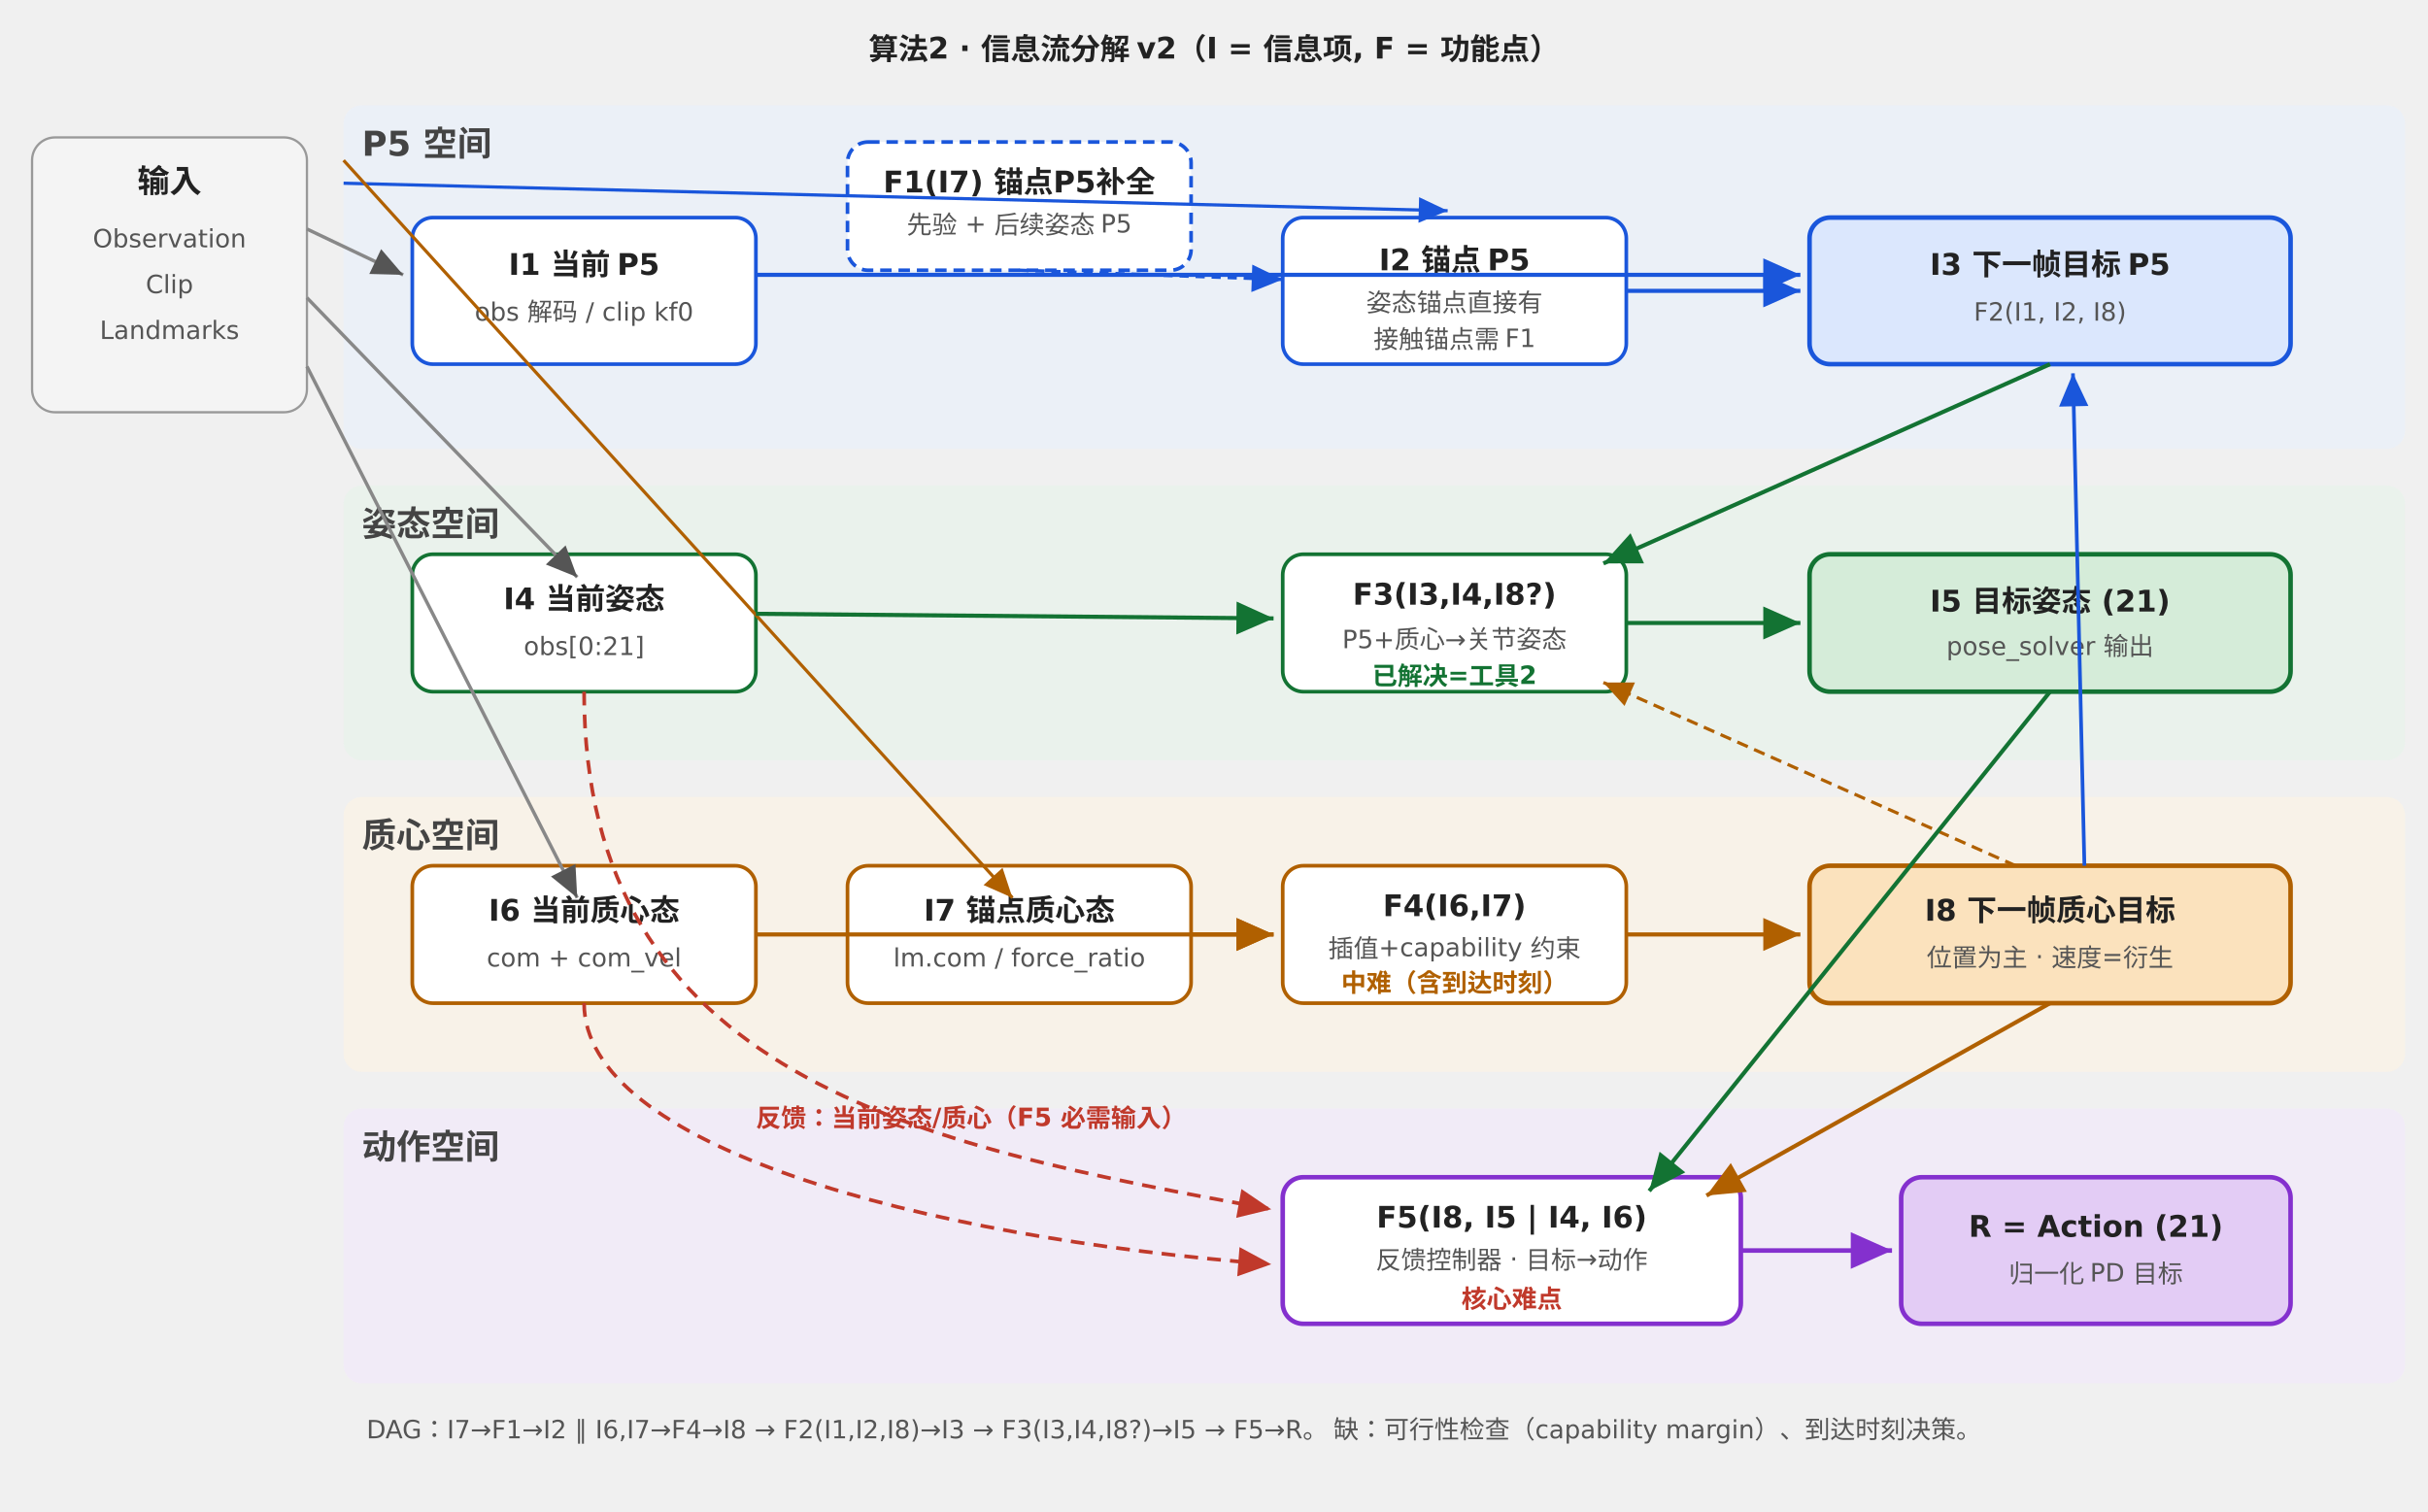
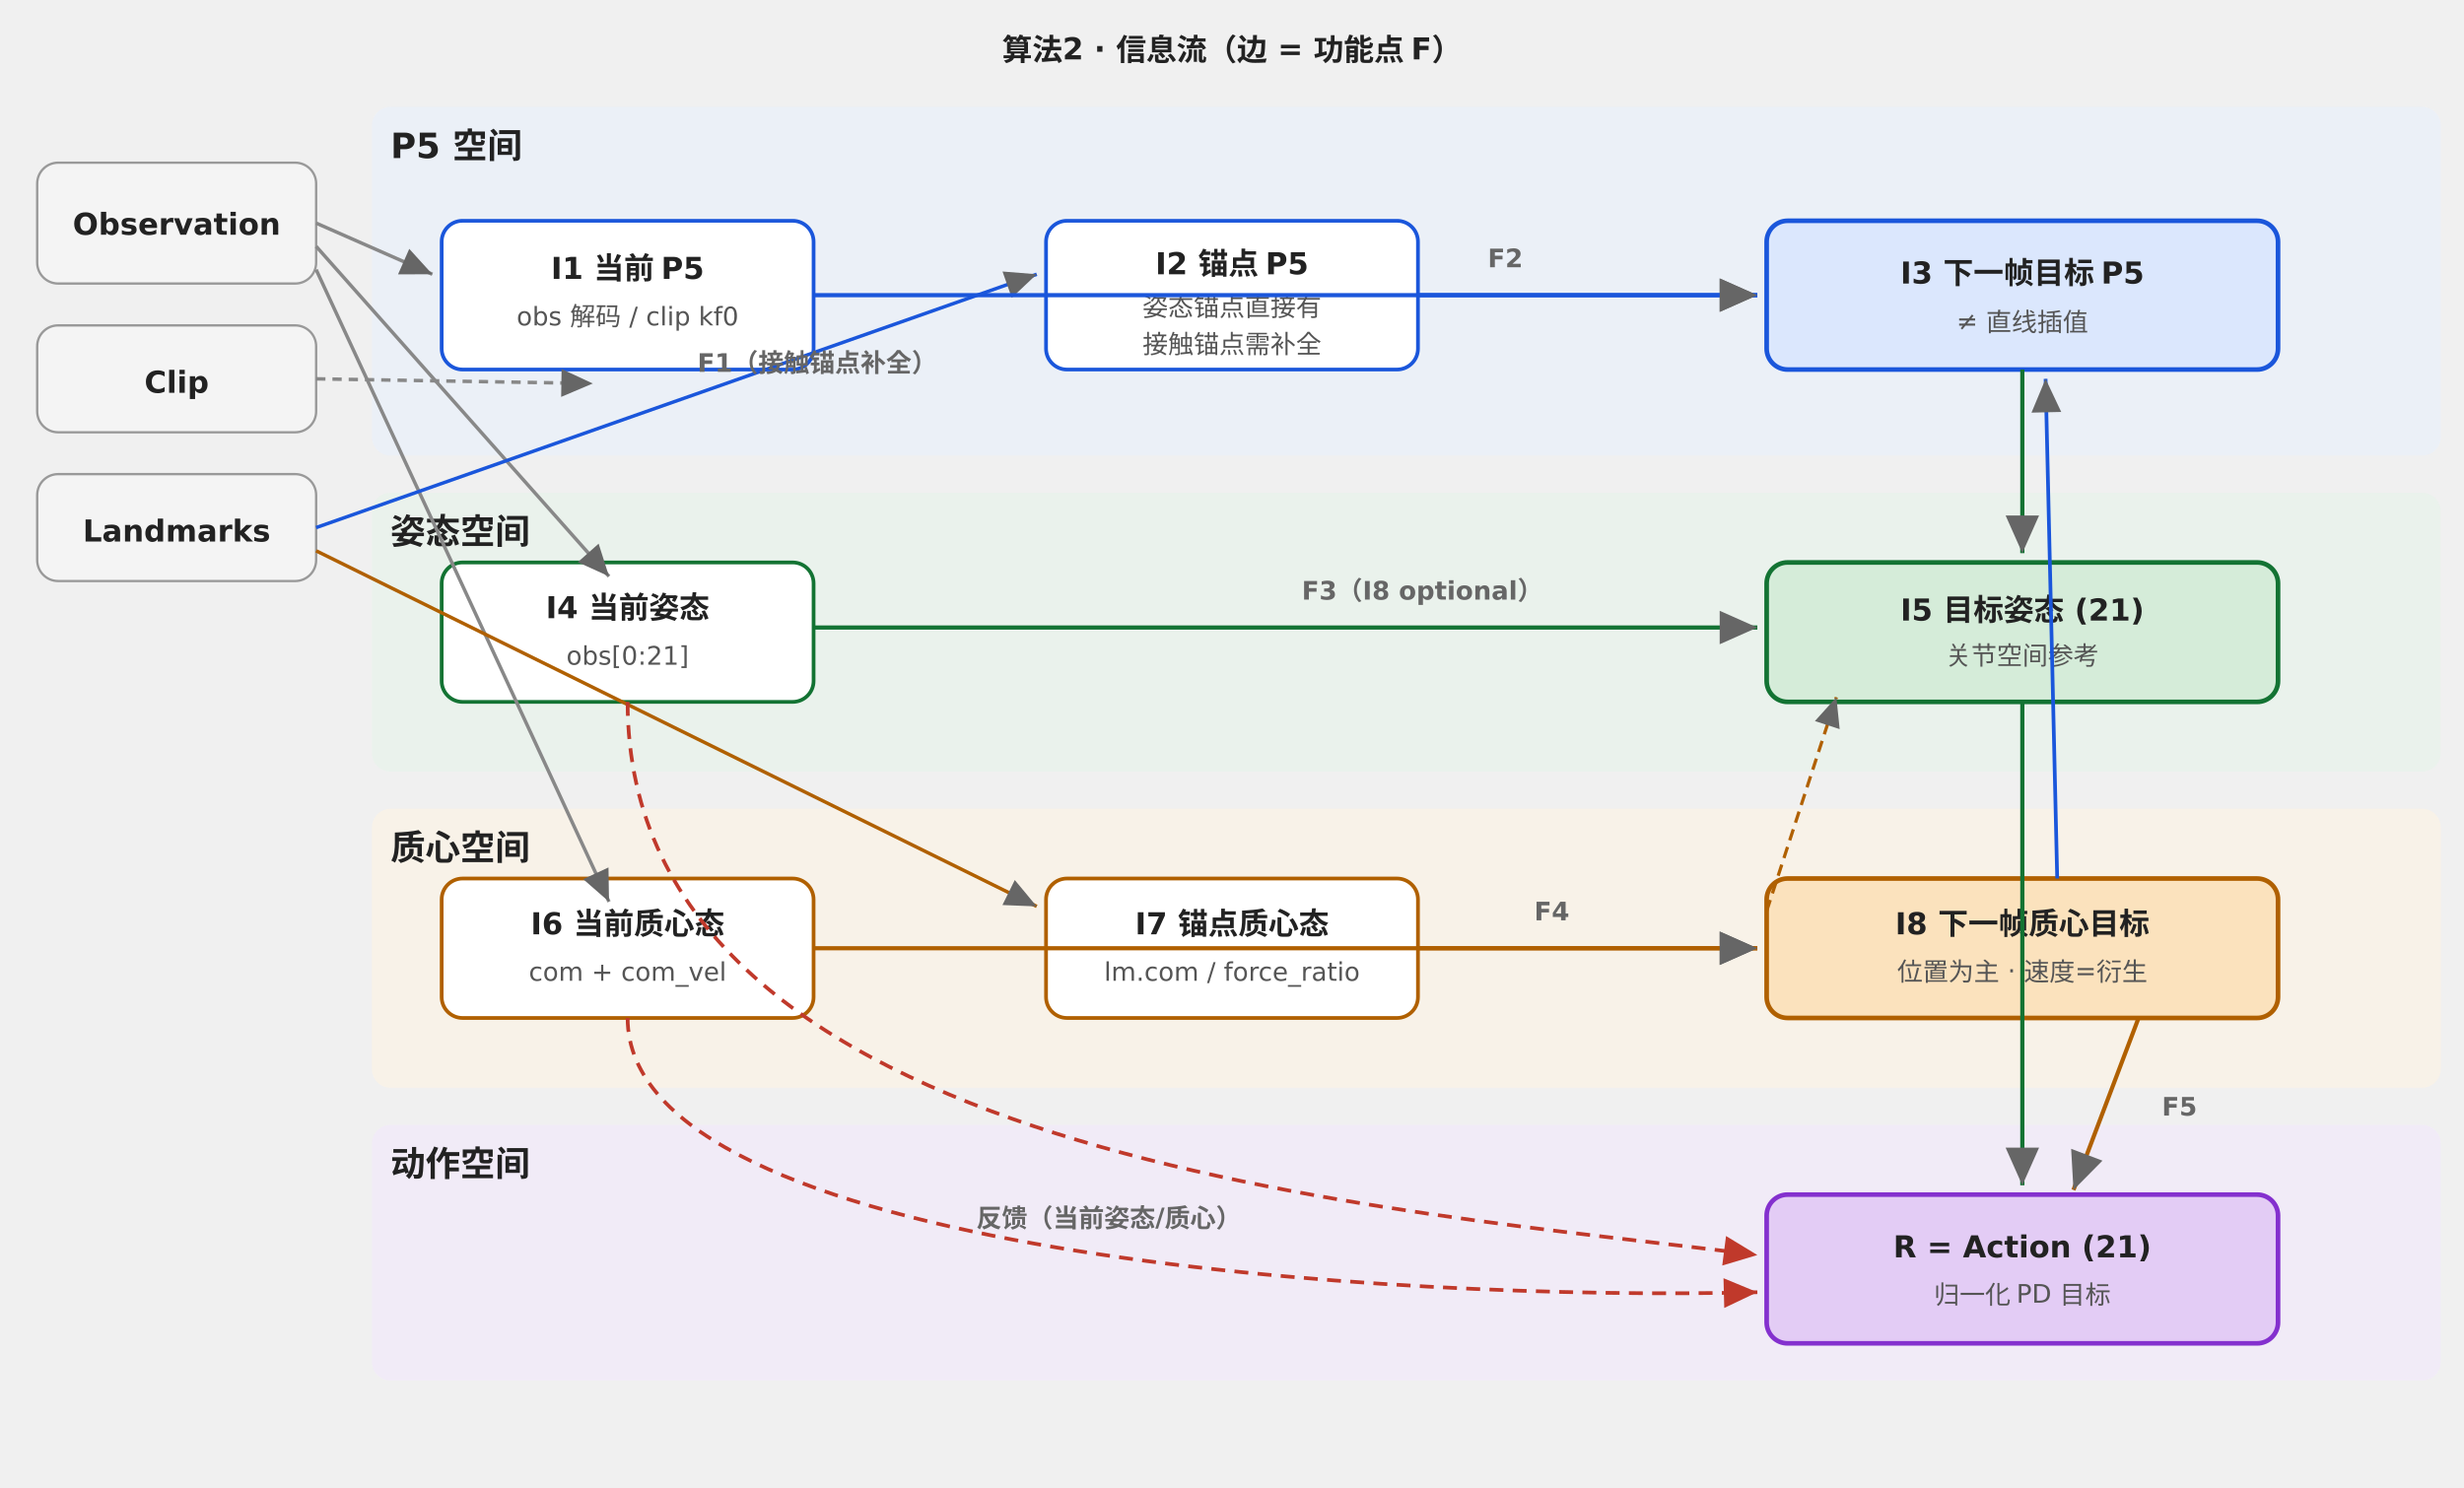
- <svg xmlns="http://www.w3.org/2000/svg" viewBox="0 0 1060 660" font-family="DejaVu Sans, sans-serif">
+ <svg xmlns="http://www.w3.org/2000/svg" viewBox="0 0 1060 640" font-family="DejaVu Sans, sans-serif">
  <defs>
    <marker id="arr" markerWidth="10" markerHeight="8" refX="9" refY="4" orient="auto" markerUnits="strokeWidth">
-       <path d="M0,0 L9,4 L0,8 z" fill="#555" />
+       <path d="M0,0 L9,4 L0,8 z" fill="#666" />
    </marker>
    <marker id="arrR" markerWidth="10" markerHeight="8" refX="9" refY="4" orient="auto" markerUnits="strokeWidth">
      <path d="M0,0 L9,4 L0,8 z" fill="#c0392b" />
    </marker>
-     <marker id="arrB" markerWidth="10" markerHeight="8" refX="9" refY="4" orient="auto" markerUnits="strokeWidth">
-       <path d="M0,0 L9,4 L0,8 z" fill="#1a56db" />
-     </marker>
-     <marker id="arrG" markerWidth="10" markerHeight="8" refX="9" refY="4" orient="auto" markerUnits="strokeWidth">
-       <path d="M0,0 L9,4 L0,8 z" fill="#137333" />
-     </marker>
-     <marker id="arrO" markerWidth="10" markerHeight="8" refX="9" refY="4" orient="auto" markerUnits="strokeWidth">
-       <path d="M0,0 L9,4 L0,8 z" fill="#b06000" />
-     </marker>
-     <marker id="arrP" markerWidth="10" markerHeight="8" refX="9" refY="4" orient="auto" markerUnits="strokeWidth">
-       <path d="M0,0 L9,4 L0,8 z" fill="#8430ce" />
-     </marker>
    <style>
      text { font-size: 13px; fill: #222; }
-       .ln { font-size: 14px; font-weight: bold; }
      .fn { font-weight: bold; }
      .small { font-size: 11px; fill: #555; }
-       .laneLbl { font-size: 15px; font-weight: bold; fill: #444; }
-       .diff { font-size: 11px; font-weight: bold; }
-       .easy { fill: #137333; }
-       .mid { fill: #b06000; }
-       .hard { fill: #c0392b; }
+       .laneLbl { font-size: 15px; font-weight: bold; }
+       .fLbl { font-size: 11px; font-weight: bold; fill: #666; }
    </style>
  </defs>
  <text x="530" y="26" text-anchor="middle" font-size="18" font-weight="bold">
-     算法2 · 信息流分解 v2（I = 信息项, F = 功能点）
+     算法2 · 信息流（边 = 功能点 F）
  </text>
-   <rect x="14" y="60" width="120" height="120" rx="10" fill="#f4f4f4" stroke="#999" />
-   <text x="74" y="84" text-anchor="middle" class="ln">输入</text>
-   <text x="74" y="108" text-anchor="middle" class="small">Observation</text>
-   <text x="74" y="128" text-anchor="middle" class="small">Clip</text>
-   <text x="74" y="148" text-anchor="middle" class="small">Landmarks</text>
-   <rect x="150" y="46" width="900" height="150" rx="8" fill="#e8f0fe" opacity="0.55" />
-   <text x="158" y="68" class="laneLbl" fill="#1a56db">P5 空间</text>
-   <rect x="180" y="95" width="150" height="64" rx="9" fill="#fff" stroke="#1a56db" stroke-width="1.6" />
-   <text x="255" y="120" text-anchor="middle" class="fn" fill="#1a56db">I1 当前 P5</text>
-   <text x="255" y="140" text-anchor="middle" class="small">obs 解码 / clip kf0</text>
-   <rect x="370" y="62" width="150" height="56" rx="9" fill="#fff" stroke="#1a56db" stroke-width="1.6" stroke-dasharray="5 3" />
-   <text x="445" y="84" text-anchor="middle" class="fn" fill="#1a56db">F1(I7) 锚点P5补全</text>
-   <text x="445" y="102" text-anchor="middle" class="small">先验 + 后续姿态 P5</text>
-   <rect x="560" y="95" width="150" height="64" rx="9" fill="#fff" stroke="#1a56db" stroke-width="1.6" />
-   <text x="635" y="118" text-anchor="middle" class="fn" fill="#1a56db">I2 锚点 P5</text>
-   <text x="635" y="136" text-anchor="middle" class="small">姿态锚点直接有</text>
-   <text x="635" y="152" text-anchor="middle" class="small">接触锚点需 F1</text>
-   <rect x="790" y="95" width="210" height="64" rx="9" fill="#dbe7fd" stroke="#1a56db" stroke-width="2" />
-   <text x="895" y="120" text-anchor="middle" class="fn" fill="#1a56db">I3 下一帧目标 P5</text>
-   <text x="895" y="140" text-anchor="middle" class="small">F2(I1, I2, I8)</text>
-   <rect x="150" y="212" width="900" height="120" rx="8" fill="#e6f4ea" opacity="0.55" />
-   <text x="158" y="234" class="laneLbl" fill="#137333">姿态空间</text>
-   <rect x="180" y="242" width="150" height="60" rx="9" fill="#fff" stroke="#137333" stroke-width="1.6" />
-   <text x="255" y="266" text-anchor="middle" class="fn" fill="#137333">I4 当前姿态</text>
-   <text x="255" y="286" text-anchor="middle" class="small">obs[0:21]</text>
-   <rect x="560" y="242" width="150" height="60" rx="9" fill="#fff" stroke="#137333" stroke-width="1.6" />
-   <text x="635" y="264" text-anchor="middle" class="fn" fill="#137333">F3(I3,I4,I8?)</text>
-   <text x="635" y="283" text-anchor="middle" class="small">P5+质心→关节姿态</text>
-   <text x="635" y="299" text-anchor="middle" class="diff easy">已解决=工具2</text>
-   <rect x="790" y="242" width="210" height="60" rx="9" fill="#d5ecd9" stroke="#137333" stroke-width="2" />
-   <text x="895" y="267" text-anchor="middle" class="fn" fill="#137333">I5 目标姿态 (21)</text>
-   <text x="895" y="286" text-anchor="middle" class="small">pose_solver 输出</text>
-   <rect x="150" y="348" width="900" height="120" rx="8" fill="#fef3e2" opacity="0.6" />
-   <text x="158" y="370" class="laneLbl" fill="#b06000">质心空间</text>
-   <rect x="180" y="378" width="150" height="60" rx="9" fill="#fff" stroke="#b06000" stroke-width="1.6" />
-   <text x="255" y="402" text-anchor="middle" class="fn" fill="#b06000">I6 当前质心态</text>
-   <text x="255" y="422" text-anchor="middle" class="small">com + com_vel</text>
-   <rect x="370" y="378" width="150" height="60" rx="9" fill="#fff" stroke="#b06000" stroke-width="1.6" />
-   <text x="445" y="402" text-anchor="middle" class="fn" fill="#b06000">I7 锚点质心态</text>
-   <text x="445" y="422" text-anchor="middle" class="small">lm.com / force_ratio</text>
-   <rect x="560" y="378" width="150" height="60" rx="9" fill="#fff" stroke="#b06000" stroke-width="1.6" />
-   <text x="635" y="400" text-anchor="middle" class="fn" fill="#b06000">F4(I6,I7)</text>
-   <text x="635" y="418" text-anchor="middle" class="small">插值+capability 约束</text>
-   <text x="635" y="433" text-anchor="middle" class="diff mid">中难（含到达时刻）</text>
-   <rect x="790" y="378" width="210" height="60" rx="9" fill="#fbe2bd" stroke="#b06000" stroke-width="2" />
-   <text x="895" y="402" text-anchor="middle" class="fn" fill="#b06000">I8 下一帧质心目标</text>
-   <text x="895" y="422" text-anchor="middle" class="small">位置为主 · 速度=衍生</text>
-   <rect x="150" y="484" width="900" height="120" rx="8" fill="#f3e8fd" opacity="0.55" />
-   <text x="158" y="506" class="laneLbl" fill="#8430ce">动作空间</text>
-   <rect x="560" y="514" width="200" height="64" rx="9" fill="#fff" stroke="#8430ce" stroke-width="2" />
-   <text x="660" y="536" text-anchor="middle" class="fn" fill="#8430ce">F5(I8, I5 | I4, I6)</text>
-   <text x="660" y="554" text-anchor="middle" class="small">反馈控制器 · 目标→动作</text>
-   <text x="660" y="571" text-anchor="middle" class="diff hard">核心难点</text>
-   <rect x="830" y="514" width="170" height="64" rx="9" fill="#e3ccf5" stroke="#8430ce" stroke-width="2" />
-   <text x="915" y="540" text-anchor="middle" class="fn" fill="#8430ce">R = Action (21)</text>
-   <text x="915" y="560" text-anchor="middle" class="small">归一化 PD 目标</text>
-   <line x1="134" y1="100" x2="176" y2="120" stroke="#888" stroke-width="1.5" marker-end="url(#arr)" />
-   <line x1="134" y1="130" x2="252" y2="252" stroke="#888" stroke-width="1.5" marker-end="url(#arr)" />
-   <line x1="134" y1="160" x2="252" y2="392" stroke="#888" stroke-width="1.5" marker-end="url(#arr)" />
-   <line x1="150" y1="80" x2="632" y2="92" stroke="#1a56db" stroke-width="1.4" marker-end="url(#arrB)" />
-   <line x1="150" y1="70" x2="442" y2="392" stroke="#b06000" stroke-width="1.4" marker-end="url(#arrO)" />
-   <line x1="445" y1="118" x2="560" y2="122" stroke="#1a56db" stroke-width="1.5" stroke-dasharray="4 3" marker-end="url(#arrB)" />
-   <line x1="330" y1="120" x2="786" y2="120" stroke="#1a56db" stroke-width="1.8" marker-end="url(#arrB)" />
-   <line x1="710" y1="127" x2="786" y2="127" stroke="#1a56db" stroke-width="1.8" marker-end="url(#arrB)" />
-   <line x1="910" y1="378" x2="905" y2="163" stroke="#1a56db" stroke-width="1.6" marker-end="url(#arrB)" />
-   <line x1="330" y1="408" x2="556" y2="408" stroke="#b06000" stroke-width="1.8" marker-end="url(#arrO)" />
-   <line x1="520" y1="408" x2="556" y2="408" stroke="#b06000" stroke-width="1.8" marker-end="url(#arrO)" />
-   <line x1="710" y1="408" x2="786" y2="408" stroke="#b06000" stroke-width="1.8" marker-end="url(#arrO)" />
-   <line x1="895" y1="159" x2="700" y2="246" stroke="#137333" stroke-width="1.8" marker-end="url(#arrG)" />
-   <line x1="330" y1="268" x2="556" y2="270" stroke="#137333" stroke-width="1.8" marker-end="url(#arrG)" />
-   <line x1="880" y1="378" x2="700" y2="298" stroke="#b06000" stroke-width="1.4" stroke-dasharray="5 3" marker-end="url(#arrO)" />
-   <line x1="710" y1="272" x2="786" y2="272" stroke="#137333" stroke-width="1.8" marker-end="url(#arrG)" />
-   <line x1="895" y1="302" x2="720" y2="520" stroke="#137333" stroke-width="1.8" marker-end="url(#arrG)" />
-   <line x1="895" y1="438" x2="745" y2="522" stroke="#b06000" stroke-width="1.8" marker-end="url(#arrO)" />
-   <line x1="760" y1="546" x2="826" y2="546" stroke="#8430ce" stroke-width="2" marker-end="url(#arrP)" />
-   <path d="M255 302 C 255 470, 400 500, 555 528" fill="none" stroke="#c0392b" stroke-width="1.6" stroke-dasharray="6 4" marker-end="url(#arrR)" />
-   <path d="M255 438 C 255 500, 400 540, 555 552" fill="none" stroke="#c0392b" stroke-width="1.6" stroke-dasharray="6 4" marker-end="url(#arrR)" />
-   <text x="330" y="492" class="diff hard">反馈：当前姿态/质心（F5 必需输入）</text>
-   <text x="160" y="628" class="small">DAG：I7→F1→I2 ∥ I6,I7→F4→I8 → F2(I1,I2,I8)→I3 → F3(I3,I4,I8?)→I5 → F5→R。  缺：可行性检查（capability margin）、到达时刻决策。</text>
+   <rect x="16" y="70" width="120" height="52" rx="9" fill="#f4f4f4" stroke="#999" />
+   <text x="76" y="101" text-anchor="middle" class="fn">Observation</text>
+   <rect x="16" y="140" width="120" height="46" rx="9" fill="#f4f4f4" stroke="#999" />
+   <text x="76" y="169" text-anchor="middle" class="fn">Clip</text>
+   <rect x="16" y="204" width="120" height="46" rx="9" fill="#f4f4f4" stroke="#999" />
+   <text x="76" y="233" text-anchor="middle" class="fn">Landmarks</text>
+   <rect x="160" y="46" width="890" height="150" rx="8" fill="#e8f0fe" opacity="0.55" />
+   <text x="168" y="68" class="laneLbl" fill="#1a56db">P5 空间</text>
+   <rect x="190" y="95" width="160" height="64" rx="9" fill="#fff" stroke="#1a56db" stroke-width="1.6" />
+   <text x="270" y="120" text-anchor="middle" class="fn" fill="#1a56db">I1 当前 P5</text>
+   <text x="270" y="140" text-anchor="middle" class="small">obs 解码 / clip kf0</text>
+   <rect x="450" y="95" width="160" height="64" rx="9" fill="#fff" stroke="#1a56db" stroke-width="1.6" />
+   <text x="530" y="118" text-anchor="middle" class="fn" fill="#1a56db">I2 锚点 P5</text>
+   <text x="530" y="136" text-anchor="middle" class="small">姿态锚点直接有</text>
+   <text x="530" y="152" text-anchor="middle" class="small">接触锚点需补全</text>
+   <rect x="760" y="95" width="220" height="64" rx="9" fill="#dbe7fd" stroke="#1a56db" stroke-width="2" />
+   <text x="870" y="122" text-anchor="middle" class="fn" fill="#1a56db">I3 下一帧目标 P5</text>
+   <text x="870" y="142" text-anchor="middle" class="small">≠ 直线插值</text>
+   <rect x="160" y="212" width="890" height="120" rx="8" fill="#e6f4ea" opacity="0.55" />
+   <text x="168" y="234" class="laneLbl" fill="#137333">姿态空间</text>
+   <rect x="190" y="242" width="160" height="60" rx="9" fill="#fff" stroke="#137333" stroke-width="1.6" />
+   <text x="270" y="266" text-anchor="middle" class="fn" fill="#137333">I4 当前姿态</text>
+   <text x="270" y="286" text-anchor="middle" class="small">obs[0:21]</text>
+   <rect x="760" y="242" width="220" height="60" rx="9" fill="#d5ecd9" stroke="#137333" stroke-width="2" />
+   <text x="870" y="267" text-anchor="middle" class="fn" fill="#137333">I5 目标姿态 (21)</text>
+   <text x="870" y="286" text-anchor="middle" class="small">关节空间参考</text>
+   <rect x="160" y="348" width="890" height="120" rx="8" fill="#fef3e2" opacity="0.6" />
+   <text x="168" y="370" class="laneLbl" fill="#b06000">质心空间</text>
+   <rect x="190" y="378" width="160" height="60" rx="9" fill="#fff" stroke="#b06000" stroke-width="1.6" />
+   <text x="270" y="402" text-anchor="middle" class="fn" fill="#b06000">I6 当前质心态</text>
+   <text x="270" y="422" text-anchor="middle" class="small">com + com_vel</text>
+   <rect x="450" y="378" width="160" height="60" rx="9" fill="#fff" stroke="#b06000" stroke-width="1.6" />
+   <text x="530" y="402" text-anchor="middle" class="fn" fill="#b06000">I7 锚点质心态</text>
+   <text x="530" y="422" text-anchor="middle" class="small">lm.com / force_ratio</text>
+   <rect x="760" y="378" width="220" height="60" rx="9" fill="#fbe2bd" stroke="#b06000" stroke-width="2" />
+   <text x="870" y="402" text-anchor="middle" class="fn" fill="#b06000">I8 下一帧质心目标</text>
+   <text x="870" y="422" text-anchor="middle" class="small">位置为主 · 速度=衍生</text>
+   <rect x="160" y="484" width="890" height="110" rx="8" fill="#f3e8fd" opacity="0.55" />
+   <text x="168" y="506" class="laneLbl" fill="#8430ce">动作空间</text>
+   <rect x="760" y="514" width="220" height="64" rx="9" fill="#e3ccf5" stroke="#8430ce" stroke-width="2" />
+   <text x="870" y="541" text-anchor="middle" class="fn" fill="#8430ce">R = Action (21)</text>
+   <text x="870" y="561" text-anchor="middle" class="small">归一化 PD 目标</text>
+   <line x1="136" y1="96" x2="186" y2="118" stroke="#888" stroke-width="1.5" marker-end="url(#arr)" />
+   <line x1="136" y1="106" x2="262" y2="248" stroke="#888" stroke-width="1.5" marker-end="url(#arr)" />
+   <line x1="136" y1="116" x2="262" y2="388" stroke="#888" stroke-width="1.5" marker-end="url(#arr)" />
+   <line x1="136" y1="163" x2="255" y2="165" stroke="#888" stroke-width="1.5" stroke-dasharray="4 3" marker-end="url(#arr)" />
+   <line x1="136" y1="227" x2="446" y2="118" stroke="#1a56db" stroke-width="1.5" marker-end="url(#arr)" />
+   <text x="300" y="160" class="fLbl">F1（接触锚点补全）</text>
+   <line x1="136" y1="237" x2="446" y2="390" stroke="#b06000" stroke-width="1.5" marker-end="url(#arr)" />
+   <line x1="350" y1="127" x2="756" y2="127" stroke="#1a56db" stroke-width="1.8" marker-end="url(#arr)" />
+   <line x1="610" y1="127" x2="756" y2="127" stroke="#1a56db" stroke-width="1.8" marker-end="url(#arr)" />
+   <line x1="885" y1="378" x2="880" y2="163" stroke="#1a56db" stroke-width="1.6" marker-end="url(#arr)" />
+   <text x="640" y="115" class="fLbl">F2</text>
+   <line x1="350" y1="408" x2="756" y2="408" stroke="#b06000" stroke-width="1.8" marker-end="url(#arr)" />
+   <line x1="610" y1="408" x2="756" y2="408" stroke="#b06000" stroke-width="1.8" marker-end="url(#arr)" />
+   <text x="660" y="396" class="fLbl">F4</text>
+   <line x1="870" y1="159" x2="870" y2="238" stroke="#137333" stroke-width="1.8" marker-end="url(#arr)" />
+   <line x1="350" y1="270" x2="756" y2="270" stroke="#137333" stroke-width="1.8" marker-end="url(#arr)" />
+   <line x1="760" y1="392" x2="790" y2="300" stroke="#b06000" stroke-width="1.4" stroke-dasharray="5 3" marker-end="url(#arr)" />
+   <text x="560" y="258" class="fLbl">F3（I8 optional）</text>
+   <line x1="870" y1="302" x2="870" y2="510" stroke="#137333" stroke-width="1.8" marker-end="url(#arr)" />
+   <line x1="920" y1="438" x2="892" y2="512" stroke="#b06000" stroke-width="1.8" marker-end="url(#arr)" />
+   <text x="930" y="480" class="fLbl">F5</text>
+   <path d="M270 302 C 270 500, 600 520, 756 540" fill="none" stroke="#c0392b" stroke-width="1.6" stroke-dasharray="6 4" marker-end="url(#arrR)" />
+   <path d="M270 438 C 270 540, 600 560, 756 556" fill="none" stroke="#c0392b" stroke-width="1.6" stroke-dasharray="6 4" marker-end="url(#arrR)" />
+   <text x="420" y="528" class="fLbl" fill="#c0392b">反馈（当前姿态/质心）</text>
</svg>
